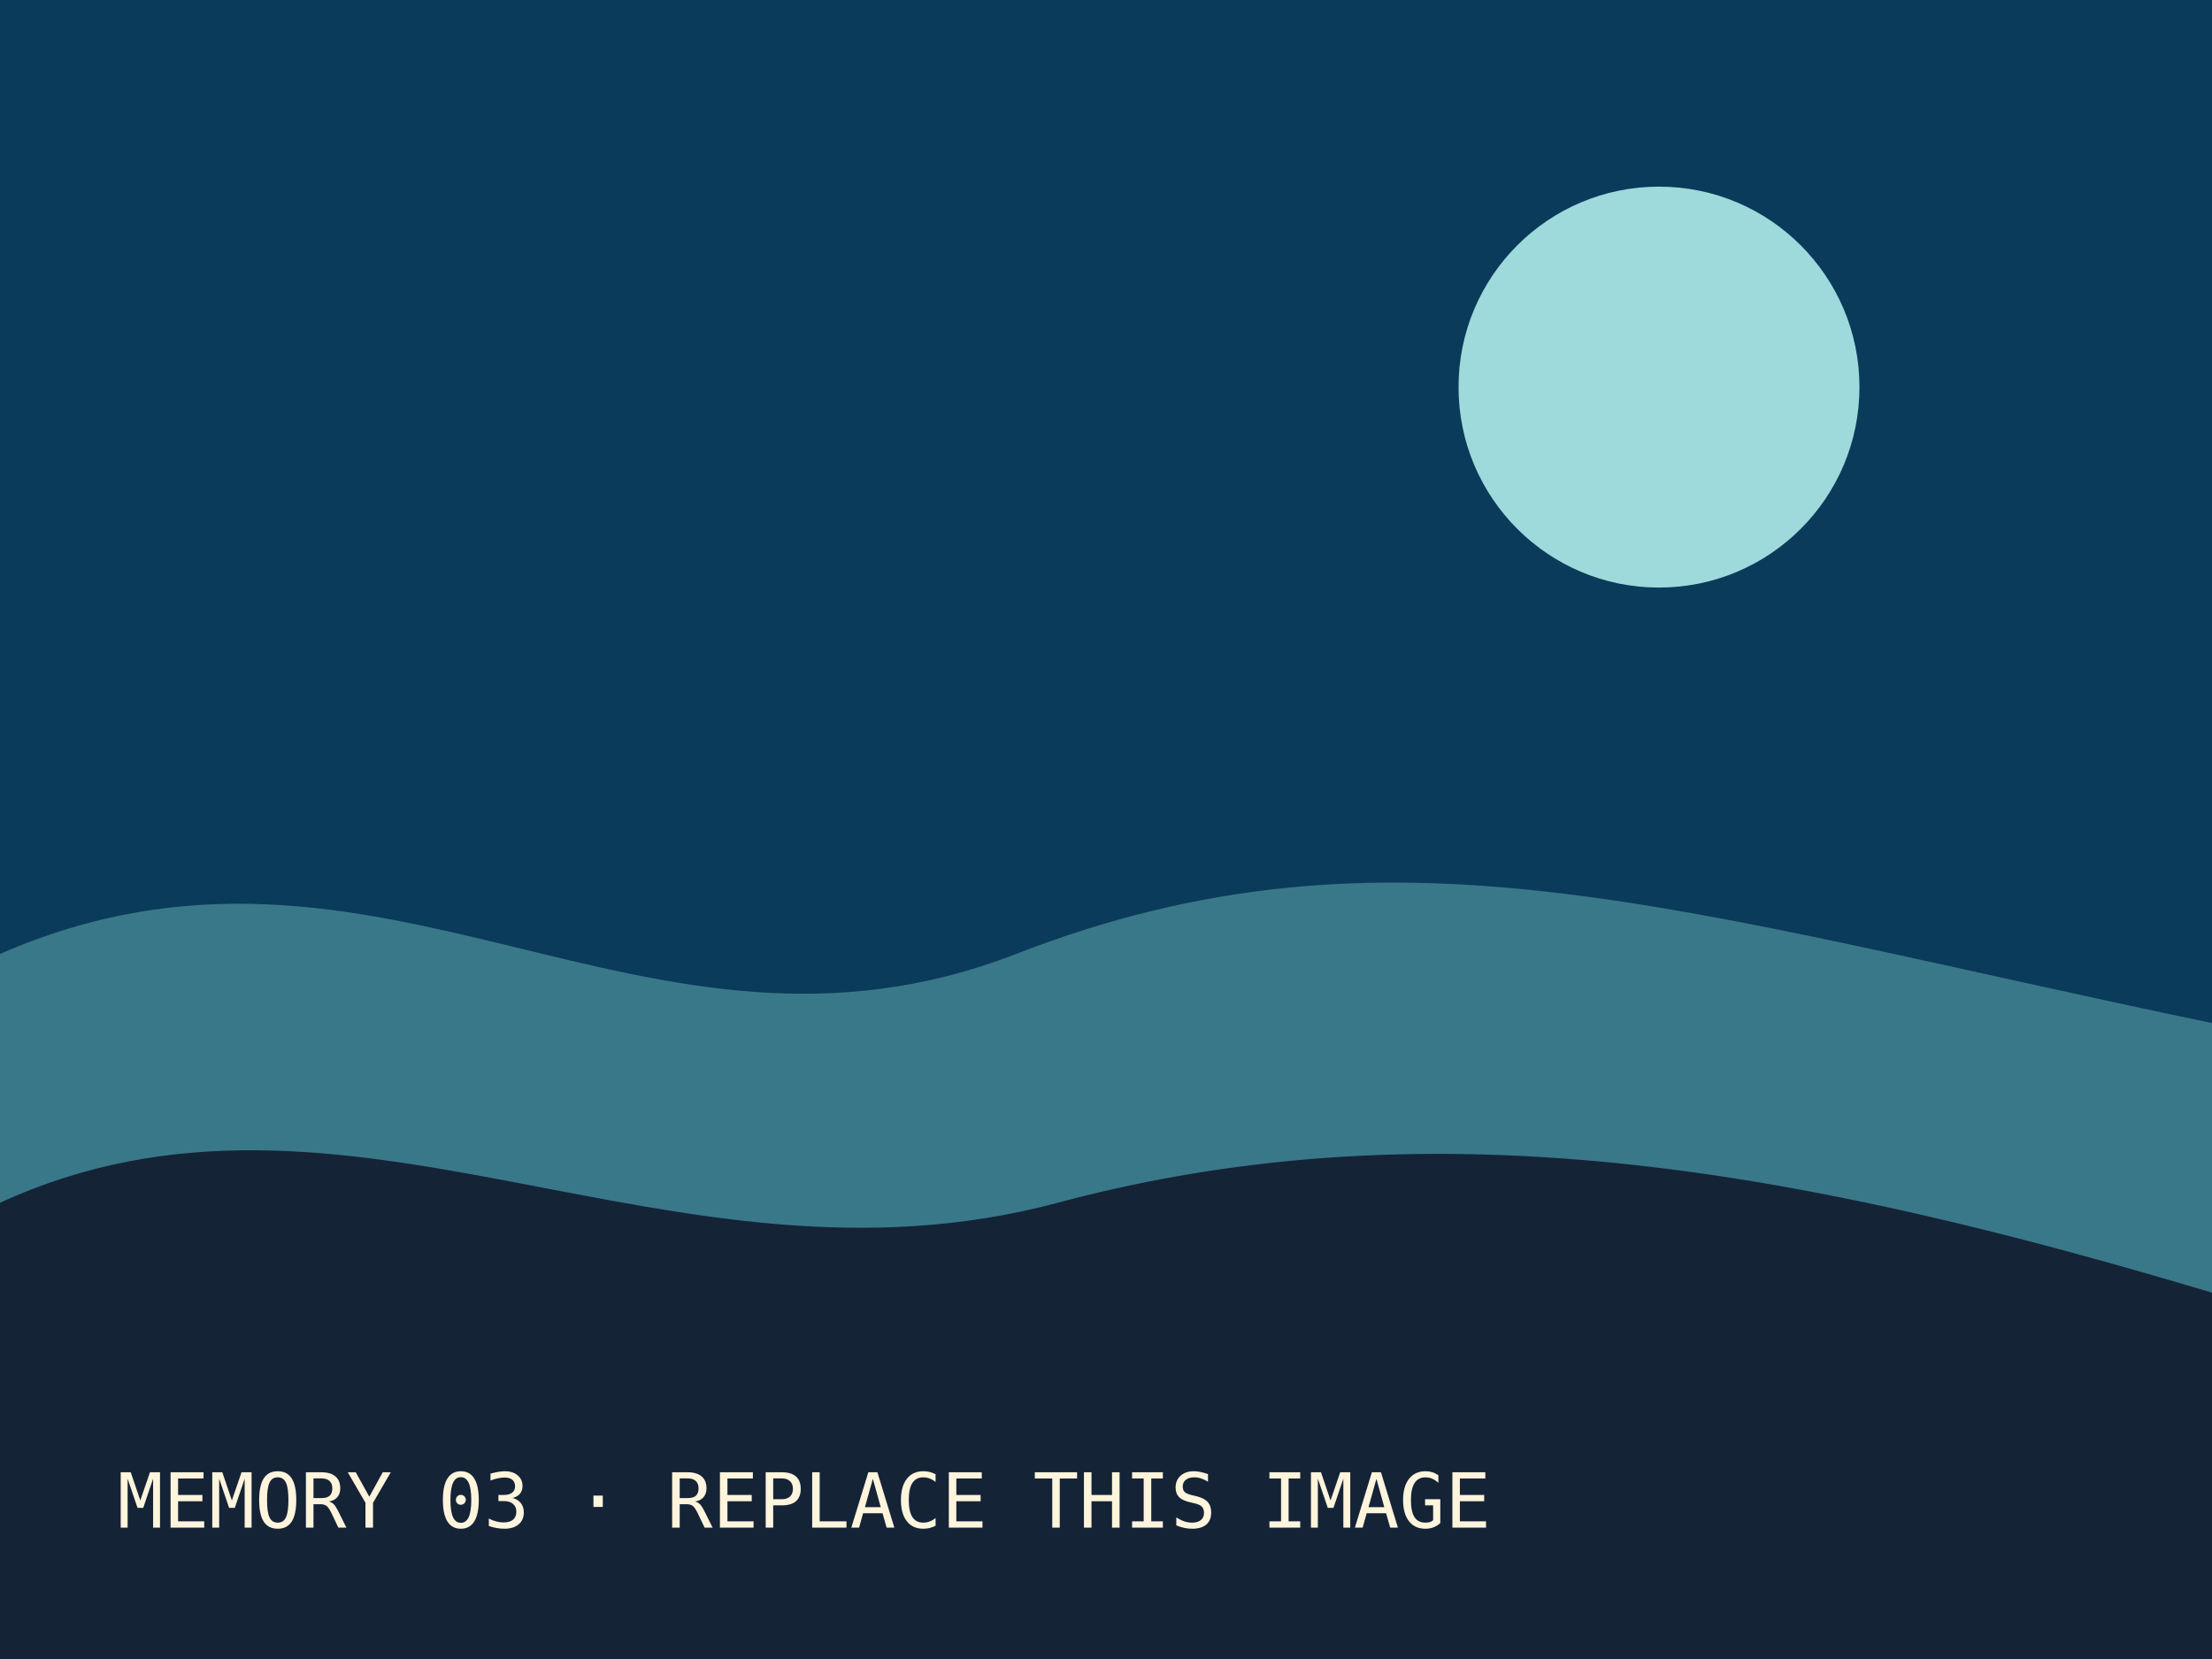
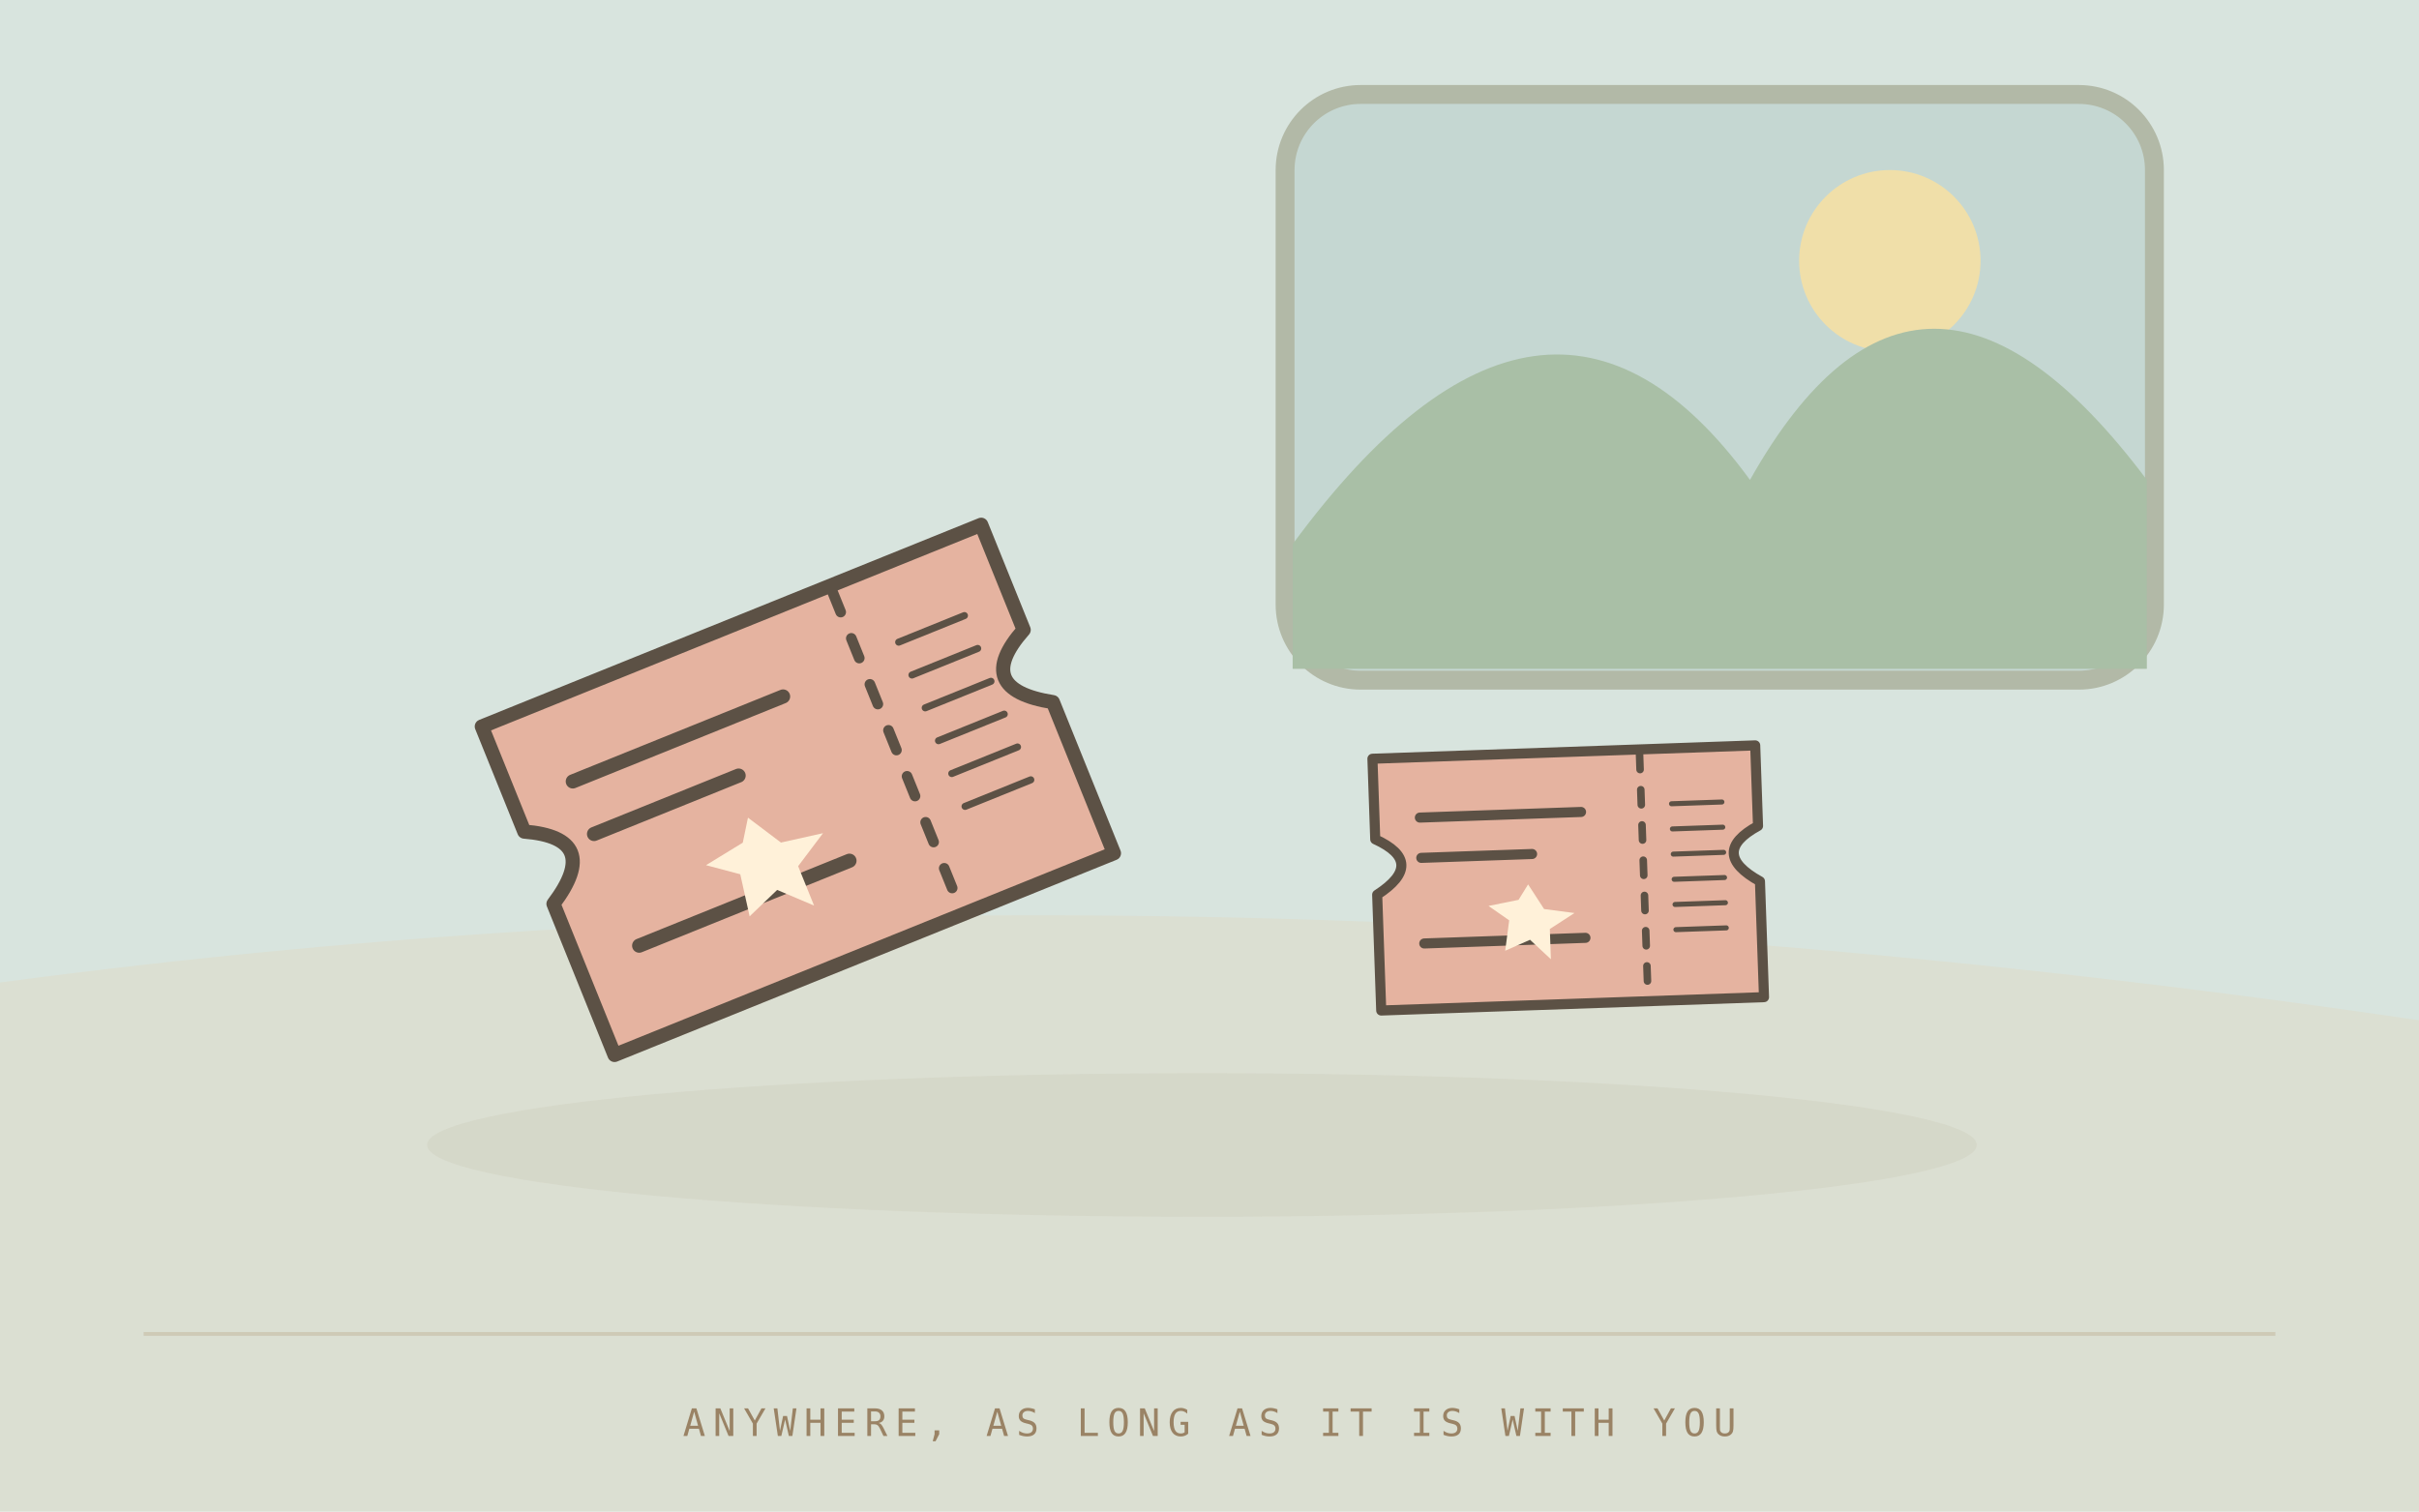
- <svg xmlns="http://www.w3.org/2000/svg" viewBox="0 0 640 480" role="img" aria-labelledby="title">
-   <rect width="640" height="480" fill="#0b3b5a" />
-   <circle cx="480" cy="112" r="58" fill="#9ed9dc" />
-   <path d="M0 276c110-48 186 42 294 0s192-12 346 20v184H0Z" fill="#397889" />
-   <path d="M0 348c100-46 194 30 306 0s220-8 334 26v106H0Z" fill="#152337" />
-   <text x="34" y="442" fill="#fff4dc" font-family="monospace" font-size="22">MEMORY 03 · REPLACE THIS IMAGE</text>
+ <svg xmlns="http://www.w3.org/2000/svg" viewBox="0 0 640 400" role="img" aria-labelledby="title">
+   <rect width="640" height="400" fill="#d8e4de" />
+   <rect x="340" y="25" width="230" height="155" rx="20" fill="#c5d7d2" stroke="#b2b9a7" stroke-width="5" />
+   <circle cx="500" cy="69" r="24" fill="#f0dfa9" />
+   <path d="M342 144q67-91 121-17 45-80 105 0v50H342" fill="#a9bfa6" />
+   <path d="M0 260Q300 220 640 270v130H0Z" fill="#dbdfd2" />
+   <ellipse cx="318" cy="303" rx="205" ry="19" fill="#9e8c6d" opacity=".09" />
+   <g transform="translate(100 100) rotate(-10 112.5 112.5)">
+     <svg x="0" y="0" width="225" height="225" class="" viewBox="0 0 120 110" fill="none" stroke="#5c5145" stroke-width="2" stroke-linecap="round" stroke-linejoin="round" aria-hidden="true">
+       <g transform="rotate(-12 60 55)">
+         <path d="M22 28h76v16q-10 5 0 11v23H22V55q10-6 0-11Z" fill="#e5b3a0" />
+         <path d="M75 29v49" stroke-dasharray="3 4" stroke-width="1.5" />
+         <path d="M31 40h32m-32 8h22m-22 17h32" stroke-width="2" />
+         <path d="M81 39h10m-10 5h10m-10 5h10m-10 5h10m-10 5h10m-10 5h10" stroke-width="1" />
+         <path d="m52 54 3 5 6 1-5 3v6l-4-4-5 2 1-6-4-3 6-1Z" fill="#fff1d9" stroke="none" />
+       </g>
+     </svg>
+   </g>
+   <g transform="translate(335 155) rotate(10 80 80)">
+     <svg x="0" y="0" width="160" height="160" class="" viewBox="0 0 120 110" fill="none" stroke="#5c5145" stroke-width="2" stroke-linecap="round" stroke-linejoin="round" aria-hidden="true">
+       <g transform="rotate(-12 60 55)">
+         <path d="M22 28h76v16q-10 5 0 11v23H22V55q10-6 0-11Z" fill="#e5b3a0" />
+         <path d="M75 29v49" stroke-dasharray="3 4" stroke-width="1.5" />
+         <path d="M31 40h32m-32 8h22m-22 17h32" stroke-width="2" />
+         <path d="M81 39h10m-10 5h10m-10 5h10m-10 5h10m-10 5h10m-10 5h10" stroke-width="1" />
+         <path d="m52 54 3 5 6 1-5 3v6l-4-4-5 2 1-6-4-3 6-1Z" fill="#fff1d9" stroke="none" />
+       </g>
+     </svg>
+   </g>
+   <path d="M38 353h564" stroke="#ae9876" stroke-opacity=".3" />
+   <text x="320" y="380" text-anchor="middle" fill="#9a8365" font-family="monospace" font-size="10" letter-spacing="2">ANYWHERE, AS LONG AS IT IS WITH YOU</text>
</svg>
